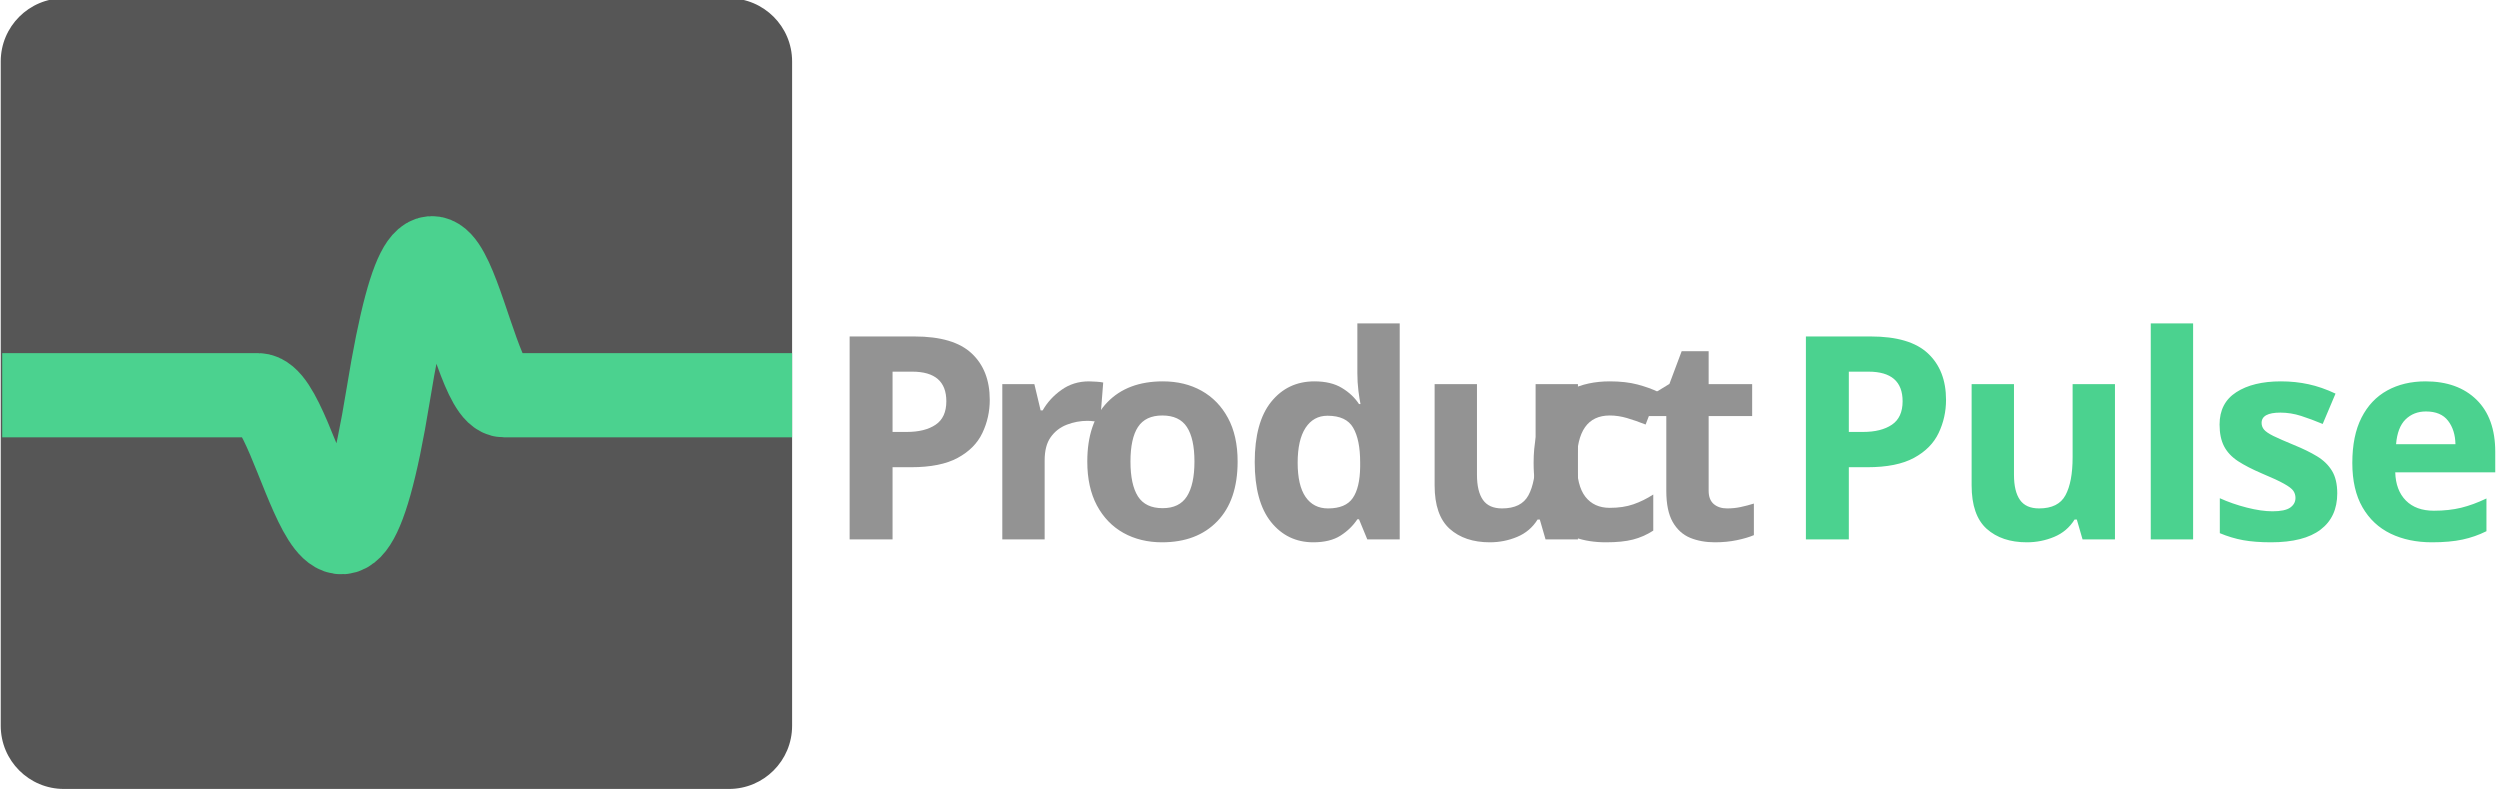
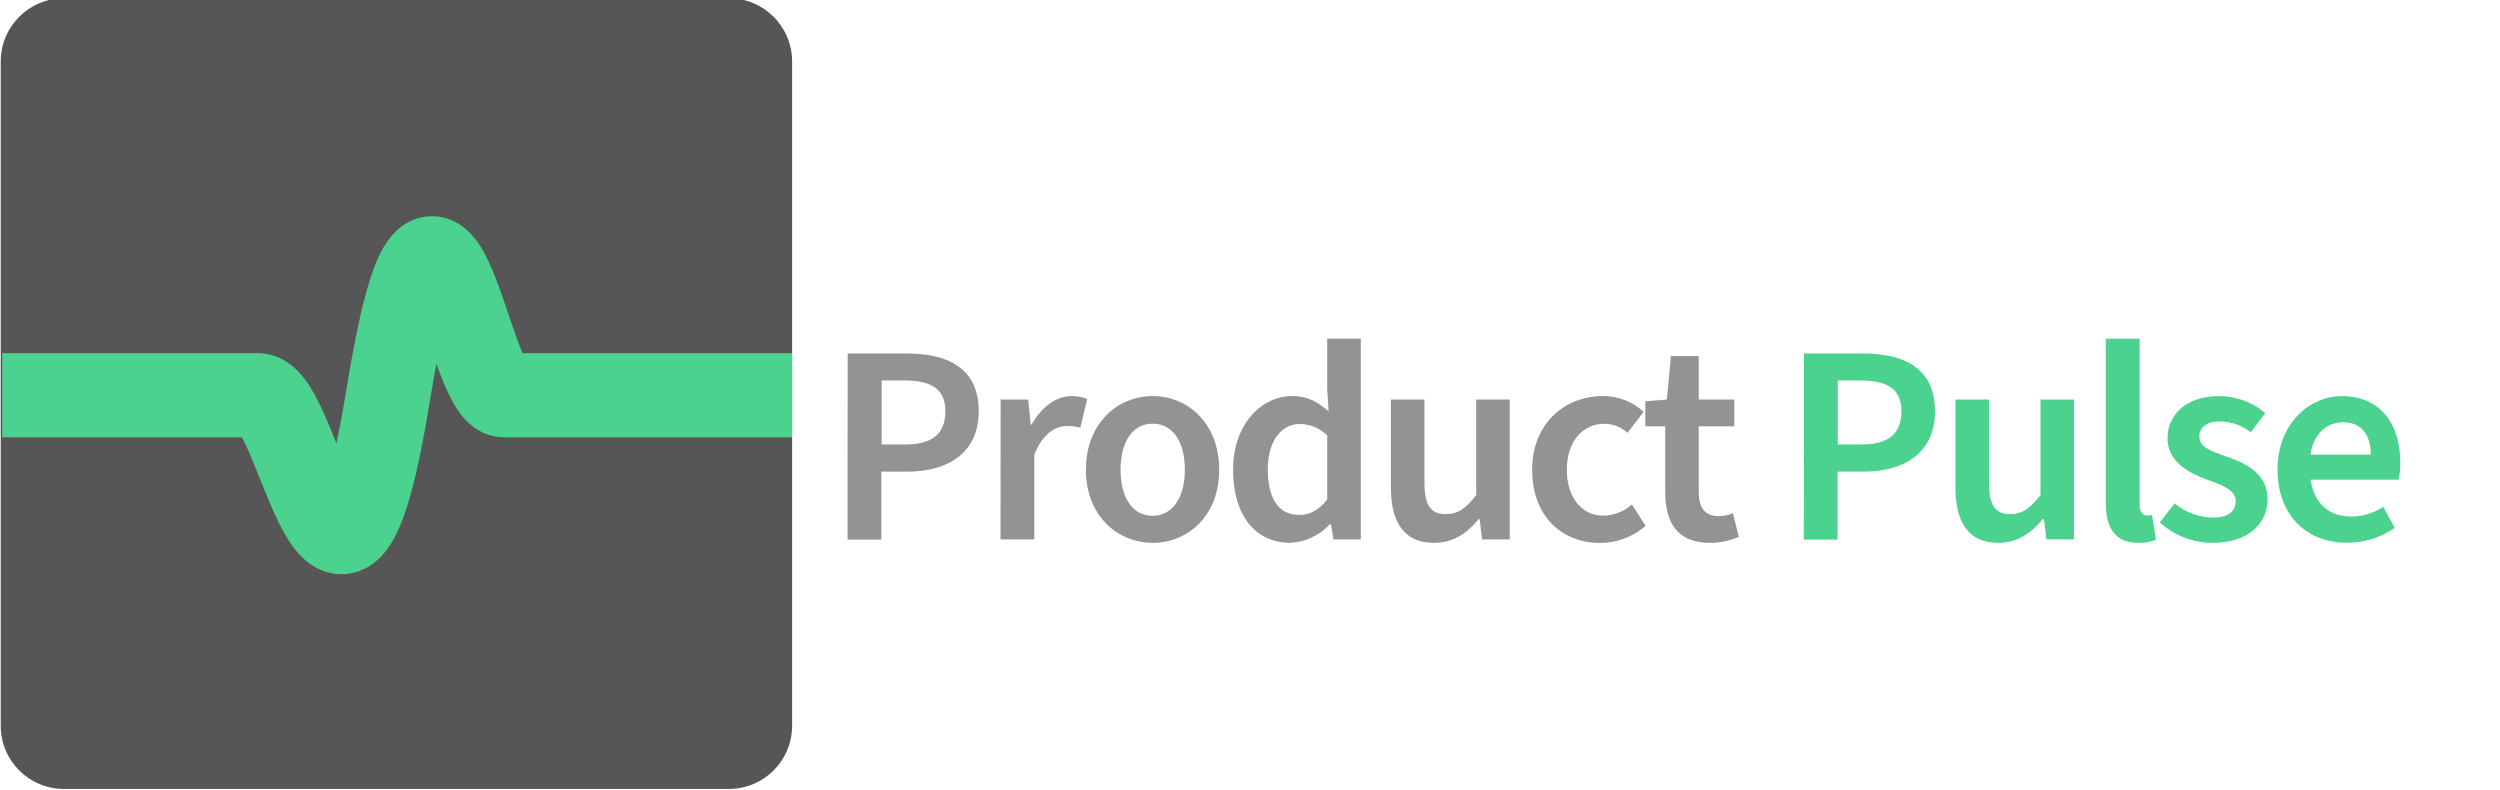
<svg xmlns="http://www.w3.org/2000/svg" id="Layer_1" data-name="Layer 1" viewBox="0 0 475 150">
-   <defs>
-     <style>.cls-1{font-size:54.01px;fill:#939393;font-family:SourceSansPro-Semibold, Source Sans Pro;font-weight:600;letter-spacing:-0.03em;}.cls-2{letter-spacing:-0.04em;}.cls-3{fill:#000;}.cls-4{fill:#4bd28f;}.cls-5{fill:#565656;}.cls-6{fill:none;stroke:#4bd28f;stroke-miterlimit:10;stroke-width:16px;}</style>
-   </defs>
-   <text class="cls-1" transform="translate(156.57 102.49)">P<tspan class="cls-2" x="29.65" y="0">r</tspan>
-     <tspan x="47.58" y="0">odu</tspan>
-     <tspan class="cls-2" x="132.38" y="0">c</tspan>
-     <tspan x="154.95" y="0">t</tspan>
-     <tspan class="cls-3" x="172.72" y="0"> </tspan>
-     <tspan class="cls-4" x="181.69" y="0">Pulse</tspan>
-   </text>
-   <path class="cls-5" d="M138.5,149.9H12.14a12,12,0,0,1-12-12V11.67a12,12,0,0,1,12-12H138.5a12,12,0,0,1,12,12V137.9A12,12,0,0,1,138.5,149.9Z" />
-   <path class="cls-6" d="M.42,75.09H49c8,0,15.24,58.55,24.75,0s14.8,0,22,0H150.5" />
+   <path d="M161.06,67.16h11.18c7.83,0,13.72,2.76,13.72,11,0,7.88-5.89,11.45-13.5,11.45h-5v12.91h-6.43ZM172,84.45c5.18,0,7.62-2.06,7.62-6.32s-2.71-5.84-7.84-5.84h-4.26V84.45Z" style="fill:#939393" />
+   <path d="M190.12,75.91h5.23l.49,4.76H196c1.95-3.46,4.76-5.41,7.57-5.41a7.63,7.63,0,0,1,3,.54l-1.3,5.46a8.63,8.63,0,0,0-2.54-.32c-2.1,0-4.64,1.4-6.21,5.45v16.1h-6.42Z" style="fill:#939393" />
+   <path d="M206.32,89.25c0-8.85,6.05-14,12.69-14s12.64,5.14,12.64,14S225.6,103.14,219,103.14,206.32,98.06,206.32,89.25Zm18.8,0c0-5.29-2.27-8.75-6.11-8.75s-6.1,3.46-6.1,8.75S215.18,98,219,98,225.12,94.49,225.12,89.25Z" style="fill:#939393" />
+   <path d="M234.29,89.25c0-8.69,5.41-14,11.24-14,3,0,4.86,1.14,6.91,2.92l-.27-4.27V64.35h6.38v38.14h-5.19l-.48-2.87h-.22a11,11,0,0,1-7.45,3.52C238.56,103.14,234.29,98,234.29,89.25Zm17.88,5.68V82.72a7.49,7.49,0,0,0-5.29-2.16c-3.29,0-6,3.13-6,8.59,0,5.72,2.16,8.69,5.94,8.69C248.77,97.84,250.5,97,252.17,94.93Z" style="fill:#939393" />
+   <path d="M264.27,92.55V75.91h6.38V91.74c0,4.32,1.24,5.94,4.05,5.94,2.32,0,3.83-1.08,5.78-3.62V75.91h6.37v26.58h-5.24l-.49-3.89H281c-2.32,2.75-4.86,4.54-8.53,4.54C266.76,103.14,264.27,99.25,264.27,92.55Z" style="fill:#939393" />
+   <path d="M291.11,89.25c0-8.85,6.27-14,13.4-14a11.29,11.29,0,0,1,7.78,3l-3.08,4a6.25,6.25,0,0,0-4.38-1.73c-4.21,0-7.13,3.46-7.13,8.75s2.87,8.7,6.92,8.7a8.51,8.51,0,0,0,5.45-2.11l2.6,4.06a13.25,13.25,0,0,1-8.7,3.24C296.73,103.14,291.11,98.06,291.11,89.25Z" style="fill:#939393" />
+   <path d="M316.39,93.47V81h-3.78V76.24l4.1-.33.76-8.26h5.29v8.26h6.76V81h-6.76V93.47c0,3.08,1.25,4.59,3.73,4.59a7.14,7.14,0,0,0,2.76-.54l1.13,4.48a13.41,13.41,0,0,1-5.51,1.14C318.66,103.14,316.39,99.25,316.39,93.47Z" style="fill:#939393" />
+   <path d="M342.75,67.16h11.18c7.83,0,13.72,2.76,13.72,11,0,7.88-5.89,11.45-13.51,11.45h-5v12.91h-6.42Zm10.91,17.29c5.18,0,7.61-2.06,7.61-6.32s-2.7-5.84-7.83-5.84h-4.27V84.45Z" style="fill:#4bd28f" />
+   <path d="M371.53,92.55V75.91h6.38V91.74c0,4.32,1.24,5.94,4,5.94,2.32,0,3.83-1.08,5.78-3.62V75.91h6.37v26.58h-5.24l-.48-3.89h-.17c-2.32,2.75-4.86,4.54-8.53,4.54C374,103.14,371.53,99.25,371.53,92.55Z" style="fill:#4bd28f" />
+   <path d="M400.1,95.52V64.35h6.43V95.84c0,1.57.71,2.11,1.35,2.11a3.33,3.33,0,0,0,1-.11l.75,4.7a7.5,7.5,0,0,1-3.35.6C401.78,103.14,400.1,100.22,400.1,95.52Z" style="fill:#4bd28f" />
+   <path d="M410.37,99.25l2.81-3.62a11.33,11.33,0,0,0,7.45,2.7c2.81,0,4.16-1.3,4.16-3.08,0-2.21-2.59-3.08-5.56-4.16-3.84-1.4-7.4-3.62-7.4-7.83,0-4.65,3.78-8,9.72-8a13.42,13.42,0,0,1,8.86,3.24l-2.76,3.62a9.69,9.69,0,0,0-5.94-2.05c-2.65,0-3.83,1.3-3.83,2.86,0,1.95,1.89,2.7,5.23,3.84,4.11,1.4,7.73,3.51,7.73,8.1s-3.67,8.27-10.43,8.27A14.8,14.8,0,0,1,410.37,99.25Z" style="fill:#4bd28f" />
+   <path d="M432.73,89.2c0-8.64,6-13.94,12.26-13.94,7.18,0,11.07,5.19,11.07,12.64a14.61,14.61,0,0,1-.32,3.24H439c.65,4.43,3.46,7,7.67,7a11.14,11.14,0,0,0,6.16-1.84l2.16,4a15.45,15.45,0,0,1-9.18,2.81C438.45,103.14,432.73,98.06,432.73,89.2Zm17.71-2.81c0-3.89-1.83-6.16-5.29-6.16-3,0-5.62,2.16-6.16,6.16Z" style="fill:#4bd28f" />
+   <path d="M138.5,149.9H12.14a12,12,0,0,1-12-12V11.67a12,12,0,0,1,12-12H138.5a12,12,0,0,1,12,12V137.9A12,12,0,0,1,138.5,149.9Z" style="fill:#565656" />
+   <path d="M.42,75.09H49c8,0,15.24,58.55,24.75,0s14.8,0,22,0H150.5" style="fill:none;stroke:#4bd28f;stroke-miterlimit:10;stroke-width:16px" />
</svg>
